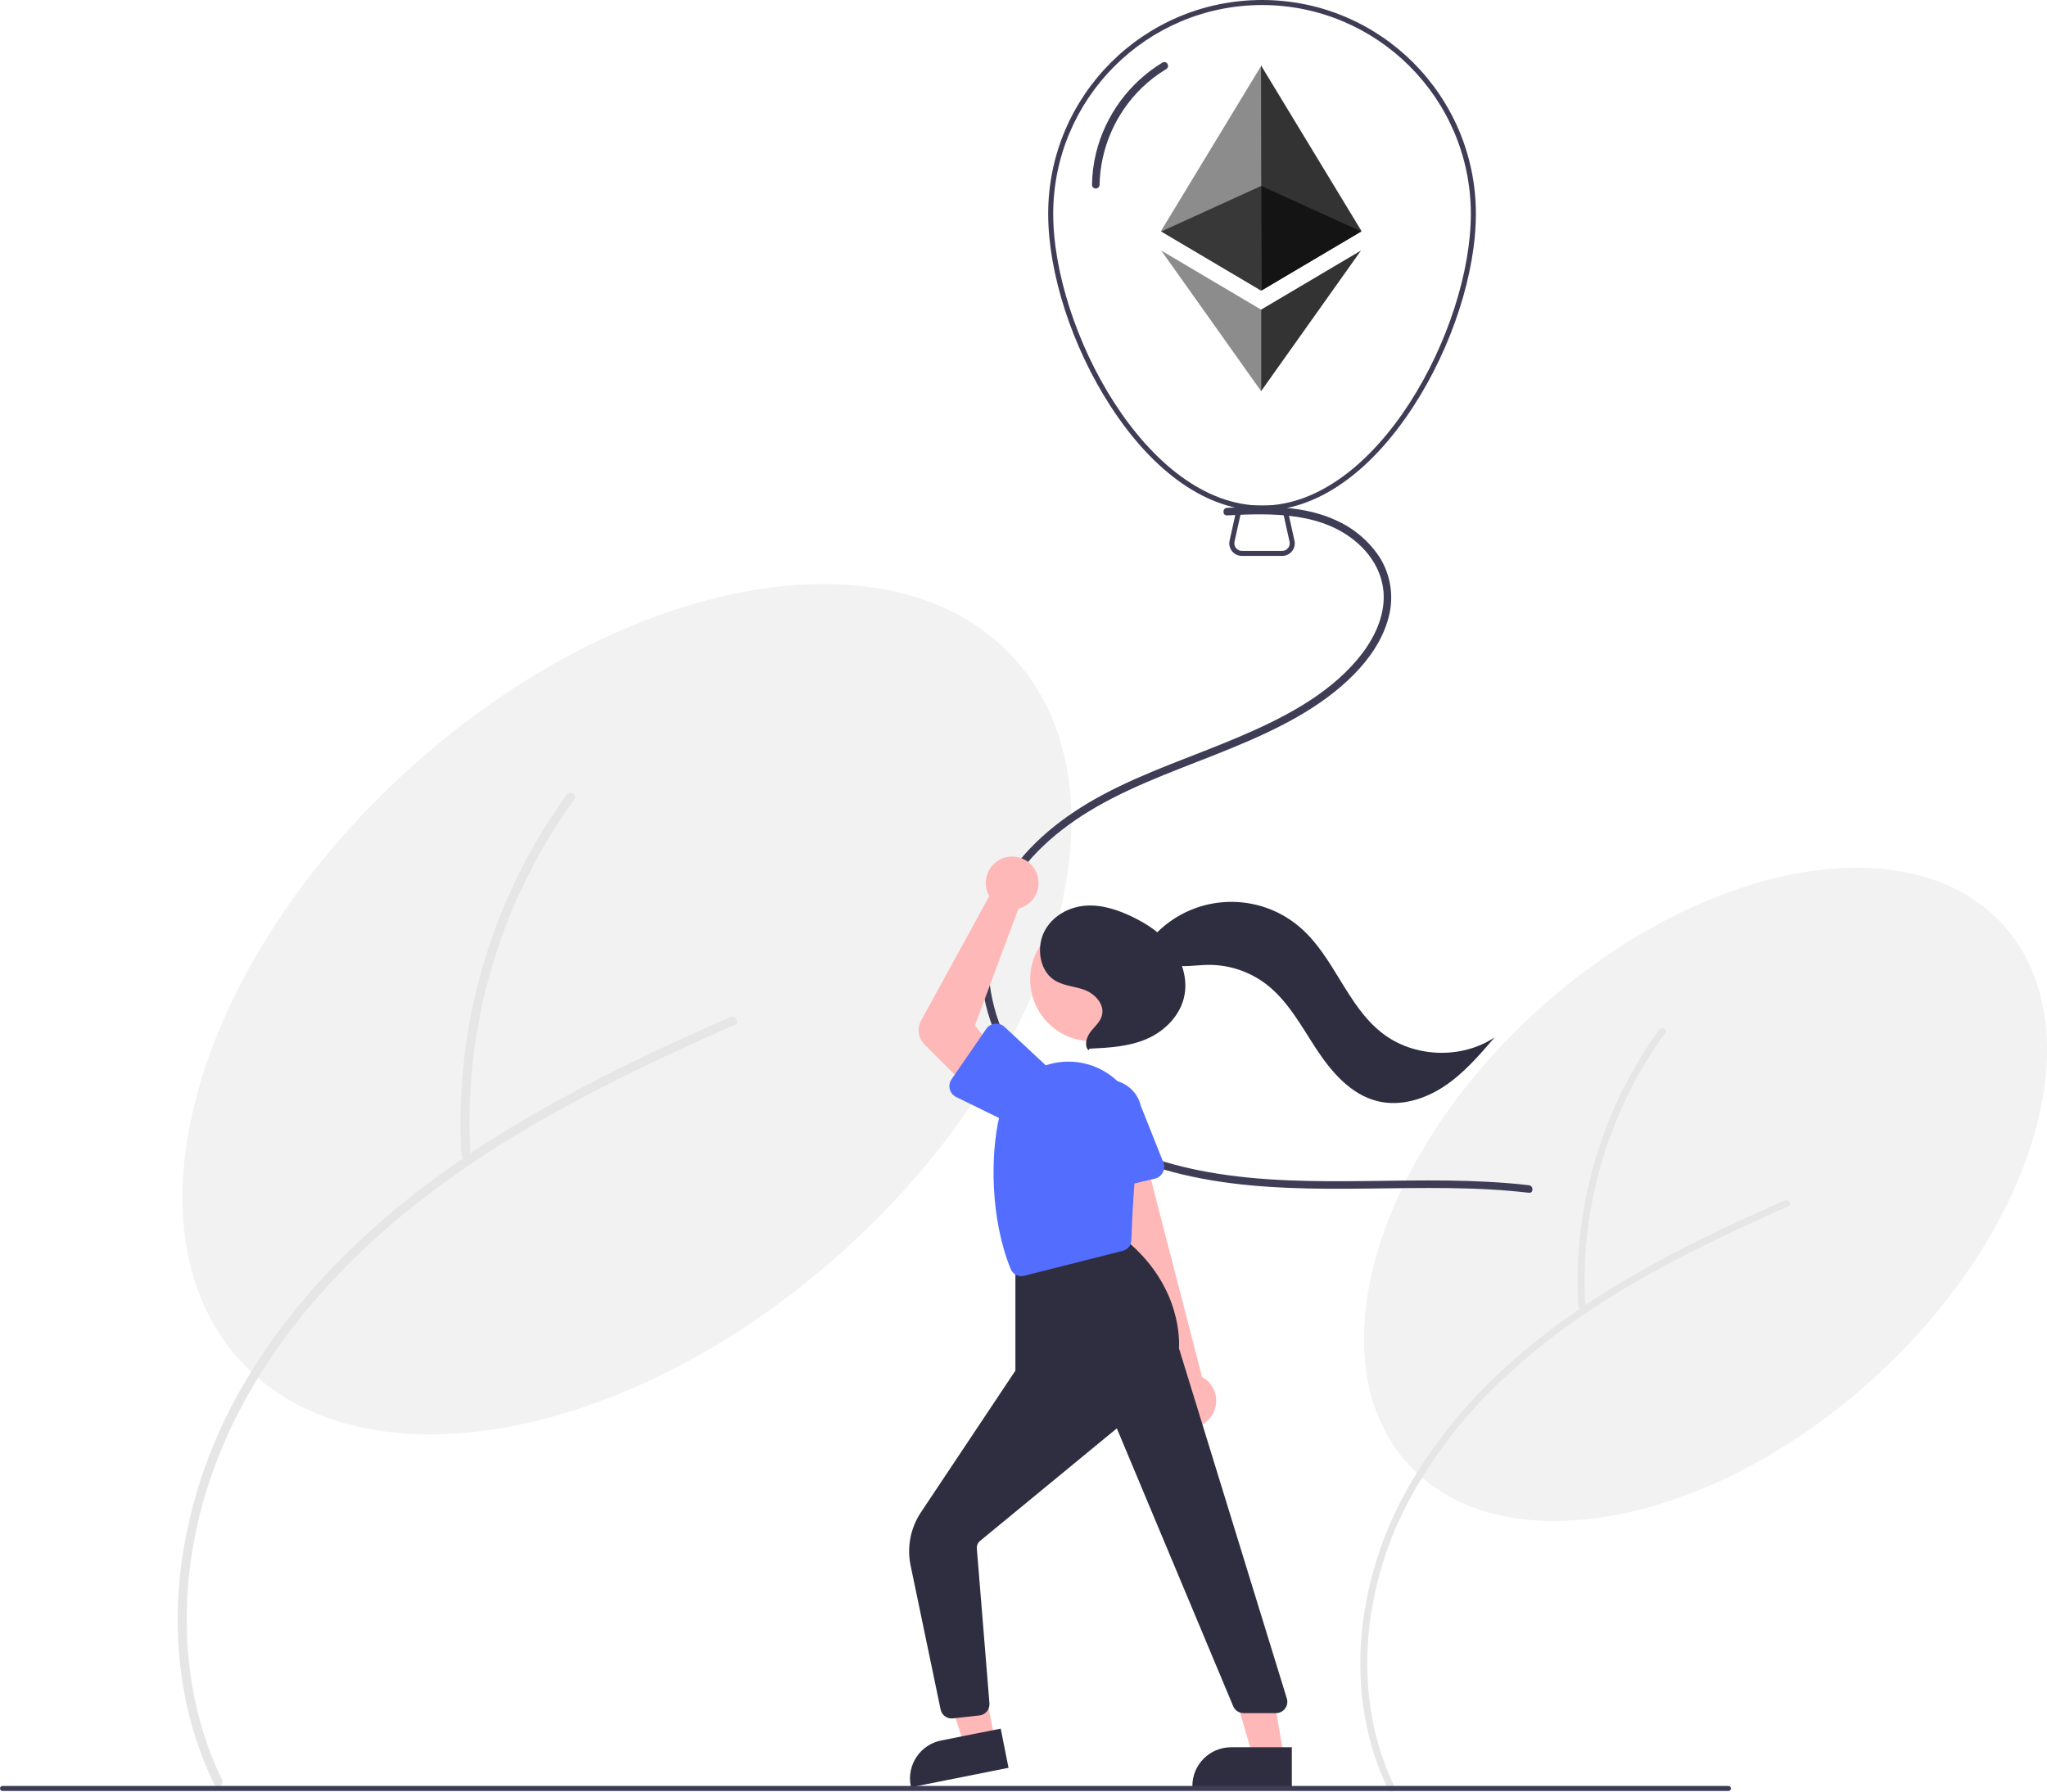
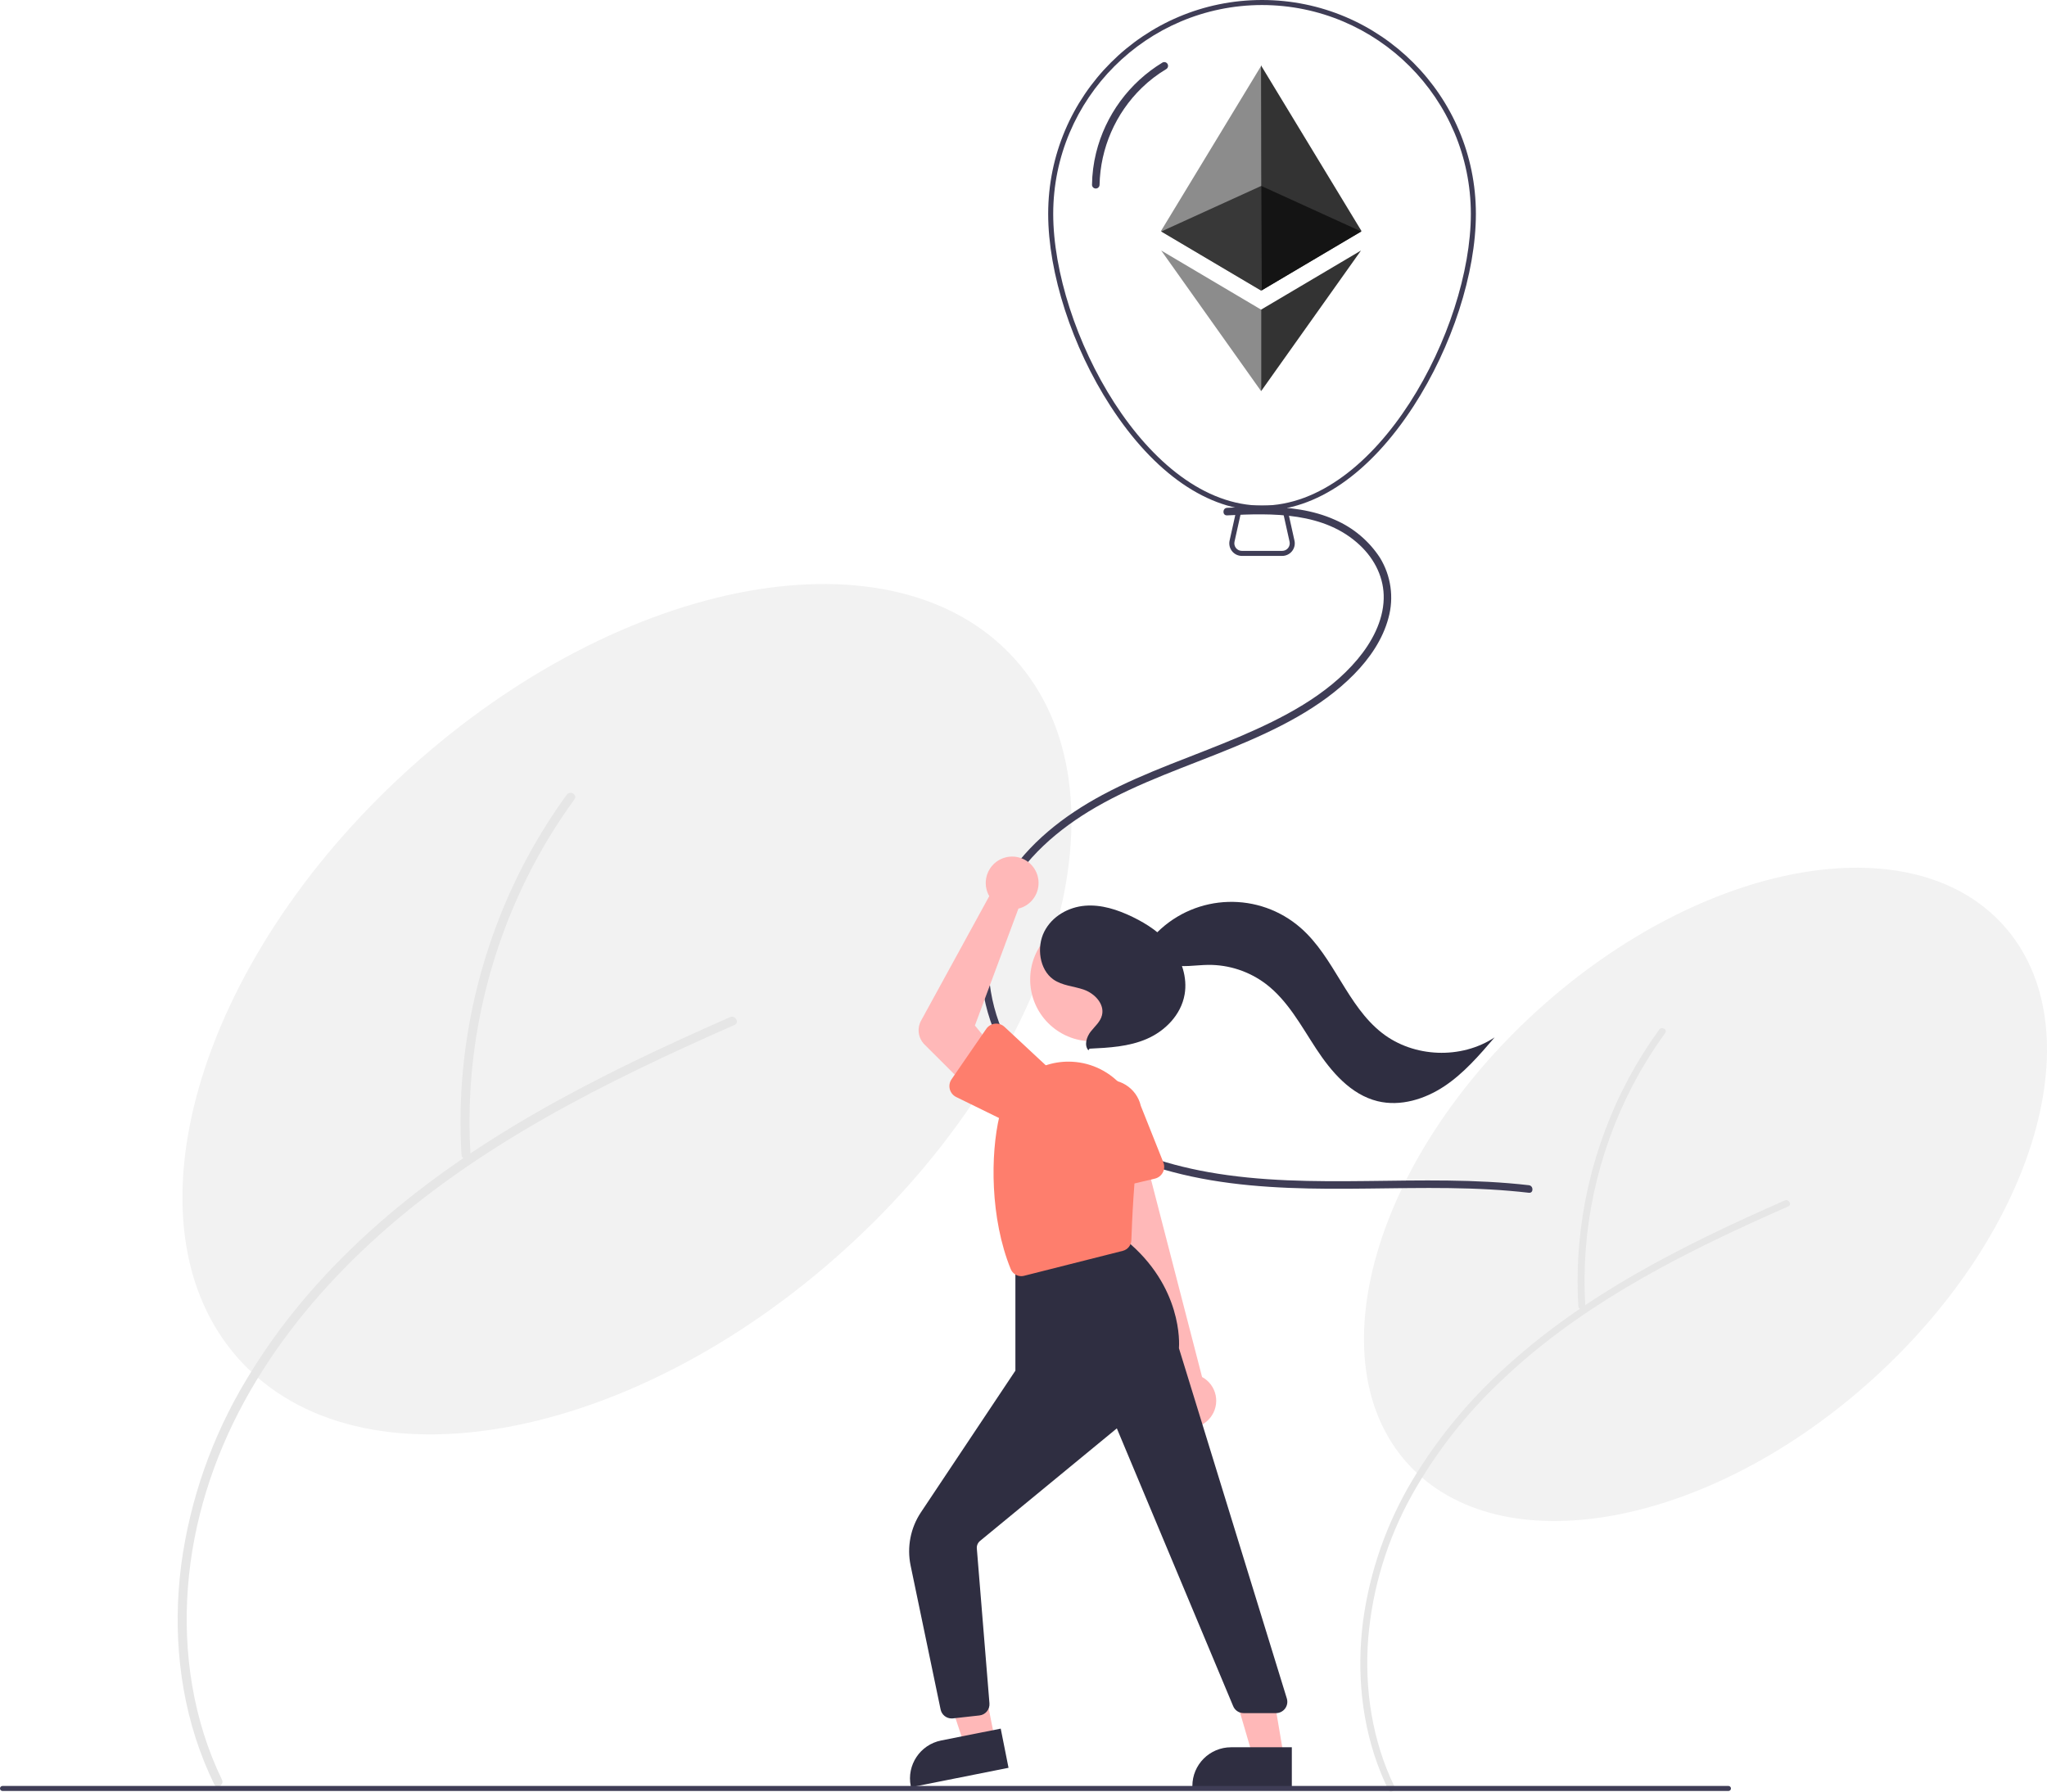
<svg xmlns="http://www.w3.org/2000/svg" data-name="Layer 1" width="813.618" height="712.259" viewBox="0 0 813.618 712.259">
  <ellipse cx="871.07" cy="568.692" rx="159.587" ry="99.054" transform="translate(-349.5705 637.6738) rotate(-42.14571)" fill="#f2f2f2" />
  <path d="M747.404,804.037c-8.813-18.205-11.933-38.717-10.399-58.8A141.306,141.306,0,0,1,754.277,688.398a189.389,189.389,0,0,1,35.495-45.52c14.8-14.177,31.489-26.213,49.049-36.732,18.542-11.108,38.026-20.547,57.736-29.379q3.685-1.651,7.38-3.276c1.617-.712.218-3.083-1.389-2.376-20.096,8.848-40.022,18.173-59.077,29.114-18.204,10.453-35.62,22.41-51.18,36.54a198.439,198.439,0,0,0-37.482,45.144A147.574,147.574,0,0,0,734.938,738.521c-2.57,20.173-.583,41.151,7.065,60.079q1.399,3.462,3.025,6.825c.771,1.593,3.145.2,2.376-1.389Z" transform="translate(-193.1909 -93.87075)" fill="#e6e6e6" />
  <path d="M823.301,613.162a166.254,166.254,0,0,1,3.356-44.757,168.994,168.994,0,0,1,15.092-42.295,166.2,166.2,0,0,1,13.296-21.525c1.044-1.433-1.342-2.808-2.376-1.389a168.917,168.917,0,0,0-21.498,40.002,171.781,171.781,0,0,0-10.199,44.278,166.132,166.132,0,0,0-.423,25.685c.107,1.759,2.859,1.771,2.752,0Z" transform="translate(-193.1909 -93.87075)" fill="#e6e6e6" />
  <ellipse cx="442.384" cy="495.08" rx="207.719" ry="128.929" transform="translate(-411.0159 330.9844) rotate(-42.14571)" fill="#f2f2f2" />
  <path d="M281.419,801.405c-11.47-23.695-15.532-50.394-13.535-76.534,1.984-25.975,10.006-51.172,22.481-73.982C302.446,628.8,318.414,609.027,336.565,591.64c19.264-18.453,40.987-34.119,63.842-47.811,24.134-14.458,49.494-26.744,75.149-38.24q4.796-2.149,9.606-4.265c2.105-.927.284-4.013-1.808-3.092-26.157,11.517-52.093,23.654-76.895,37.895-23.695,13.605-46.364,29.169-66.617,47.561-18.893,17.157-35.731,36.784-48.786,58.759A192.083,192.083,0,0,0,265.193,716.13c-3.345,26.257-.759,53.563,9.196,78.2q1.821,4.506,3.938,8.883c1.004,2.074,4.093.26,3.092-1.808Z" transform="translate(-193.1909 -93.87075)" fill="#e6e6e6" />
  <path d="M380.207,552.962a216.397,216.397,0,0,1,4.368-58.256,219.963,219.963,0,0,1,19.644-55.051,216.325,216.325,0,0,1,17.306-28.017c1.359-1.865-1.747-3.654-3.092-1.808a219.863,219.863,0,0,0-27.982,52.067,223.591,223.591,0,0,0-13.274,57.633,216.239,216.239,0,0,0-.55,33.431c.139,2.29,3.722,2.306,3.581,0Z" transform="translate(-193.1909 -93.87075)" fill="#e6e6e6" />
  <polygon points="501.384 26 461.414 91.898 501.298 115.501 501.384 26" fill="#8c8c8c" />
  <polygon points="461.549 92.033 501.298 73.916 501.249 115.529 461.549 92.033" fill="#383838" />
  <polygon points="501.211 26 541.182 91.898 501.298 115.501 501.211 26" fill="#333" />
  <polygon points="541.047 92.033 501.298 73.916 501.346 115.529 541.047 92.033" fill="#141414" />
  <polygon points="461.549 99.595 501.249 155.5 501.249 123.091 461.549 99.595" fill="#8c8c8c" />
  <polygon points="540.95 99.595 501.249 155.5 501.249 123.091 540.95 99.595" fill="#333" />
  <path d="M694.809,296.871c-21.472,0-42.864-14.759-60.236-41.559-15.275-23.565-24.764-52.855-24.764-76.441a85,85,0,1,1,170,0c0,23.585-9.489,52.876-24.764,76.441C737.673,282.111,716.281,296.871,694.809,296.871Zm0-201a83.094,83.094,0,0,0-83,83c0,45.808,37.184,116,83,116s83-70.192,83-116A83.094,83.094,0,0,0,694.809,95.871Z" transform="translate(-193.1909 -93.87075)" fill="#3f3d56" />
  <path d="M702.822,314.871H686.796a5,5,0,0,1-4.881-6.084l3.092-13.916H704.611l3.092,13.916a5,5,0,0,1-4.881,6.084Zm-16.211-18-2.744,12.349a3,3,0,0,0,2.929,3.651h16.027a3,3,0,0,0,2.929-3.651l-2.744-12.349Z" transform="translate(-193.1909 -93.87075)" fill="#3f3d56" />
  <path d="M655.249,118.732a58.44,58.44,0,0,0-26.396,35.908,56.195,56.195,0,0,0-1.625,12.732,1.501,1.501,0,0,0,3,0,55.385,55.385,0,0,1,16.821-38.607,52.632,52.632,0,0,1,9.713-7.442,1.501,1.501,0,0,0-1.514-2.59Z" transform="translate(-193.1909 -93.87075)" fill="#3f3d56" />
  <path d="M680.917,298.755c18.123-.928,38.745-1.422,52.869,11.946,5.891,5.576,9.608,13.048,9.384,21.261-.244,8.938-4.789,17.312-10.422,24.027-12.126,14.456-29.91,23.494-46.964,30.779-18.126,7.743-37.009,13.789-54.424,23.132C616.068,418.103,601.815,429.176,592.578,444.093a62.483,62.483,0,0,0-8.856,23.756,67.385,67.385,0,0,0,1.263,25.372c4.068,17.014,14.083,32.05,27.429,43.224,13.505,11.307,29.866,18.836,46.816,23.335,20.122,5.34,41.088,6.549,61.821,6.67,21.413.125,42.843-.923,64.241.277,5.205.292,10.401.723,15.579,1.323,1.914.222,1.898-2.78,0-3-21.377-2.477-42.921-1.91-64.394-1.667-21.051.238-42.281.165-63.071-3.552-17.925-3.205-35.5-9.211-50.703-19.397-14.562-9.757-26.431-23.439-32.436-40.041-5.866-16.217-5.805-34.164,2.05-49.71,7.865-15.566,21.585-27.342,36.494-35.935,17.205-9.916,36.149-16.122,54.426-23.683C700.5,383.923,718.157,375.407,731.418,361.906c6.141-6.253,11.401-13.862,13.653-22.424a30.333,30.333,0,0,0-3.403-23.901,40.577,40.577,0,0,0-17.846-15.045c-8.803-3.966-18.57-5.11-28.14-5.206-4.925-.05-9.847.174-14.764.426-1.921.098-1.933,3.099,0,3Z" transform="translate(-193.1909 -93.87075)" fill="#3f3d56" />
  <polygon points="395.471 691.743 383.447 694.137 368.491 648.9 386.237 645.366 395.471 691.743" fill="#ffb8b8" />
  <path d="M594.049,796.659l-38.769,7.72-.098-.49a15.386,15.386,0,0,1,12.085-18.095l.001-0,23.679-4.715Z" transform="translate(-193.1909 -93.87075)" fill="#2f2e41" />
  <polygon points="510.334 698.624 498.074 698.623 484.242 651.335 502.336 651.336 510.334 698.624" fill="#ffb8b8" />
  <path d="M706.651,804.379l-39.531-.001v-.5a15.386,15.386,0,0,1,15.386-15.386h.001l24.144.001Z" transform="translate(-193.1909 -93.87075)" fill="#2f2e41" />
  <path d="M674.26,657.433a10.743,10.743,0,0,0-3.285-16.142l-24.492-94.73-21.303,9.589L655.953,646.252a10.801,10.801,0,0,0,18.307,11.181Z" transform="translate(-193.1909 -93.87075)" fill="#ffb8b8" />
-   <path d="M652.212,562.435l-23.677,5.592a4.817,4.817,0,0,1-5.907-4.279L620.574,539.58a13.377,13.377,0,0,1,26.056-6.073l8.95,22.458a4.817,4.817,0,0,1-3.368,6.47Z" transform="translate(-193.1909 -93.87075)" fill="#536dfe" />
+   <path d="M652.212,562.435l-23.677,5.592a4.817,4.817,0,0,1-5.907-4.279L620.574,539.58a13.377,13.377,0,0,1,26.056-6.073l8.95,22.458a4.817,4.817,0,0,1-3.368,6.47Z" transform="translate(-193.1909 -93.87075)" fill="#fe7e6d" />
  <path d="M571.443,777.038a4.48,4.48,0,0,1-4.394-3.584l-11.929-57.258a27.932,27.932,0,0,1,4.079-21.062l37.581-56.371V596.515l43.628-9.831.188.153c22.632,18.48,21.33,41.263,21.19,43.023L704.663,769.089a4.5,4.5,0,0,1-4.301,5.825H687.488a4.479,4.479,0,0,1-4.178-2.829l-46.211-110.374-54.386,44.76a3.503,3.503,0,0,0-1.264,2.986l5.015,61.545a4.477,4.477,0,0,1-3.988,4.838l-10.524,1.17A4.703,4.703,0,0,1,571.443,777.038Z" transform="translate(-193.1909 -93.87075)" fill="#2f2e41" />
  <circle cx="434.022" cy="389.394" r="24.561" fill="#ffb8b8" />
-   <path d="M599.104,601.201a4.52,4.52,0,0,1-4.178-2.793c-8.227-20.2-8.091-45.714-4.483-60.871a28.18,28.18,0,0,1,28.96-21.572h0a28.222,28.222,0,0,1,26.418,32.292c-1.923,13.034-2.704,31.393-2.951,38.68a4.512,4.512,0,0,1-3.395,4.201l-39.274,9.927A4.457,4.457,0,0,1,599.104,601.201Z" transform="translate(-193.1909 -93.87075)" fill="#536dfe" />
+   <path d="M599.104,601.201a4.52,4.52,0,0,1-4.178-2.793c-8.227-20.2-8.091-45.714-4.483-60.871a28.18,28.18,0,0,1,28.96-21.572h0a28.222,28.222,0,0,1,26.418,32.292c-1.923,13.034-2.704,31.393-2.951,38.68a4.512,4.512,0,0,1-3.395,4.201l-39.274,9.927A4.457,4.457,0,0,1,599.104,601.201Z" transform="translate(-193.1909 -93.87075)" fill="#fe7e6d" />
  <path d="M599.555,454.575a10.526,10.526,0,0,1-1.578.509l-17.296,46.48,7.663,9.297-12.519,13.399L560.661,509.119a8,8,0,0,1-1.365-9.504l27.095-49.49a10.497,10.497,0,1,1,13.164,4.449Z" transform="translate(-193.1909 -93.87075)" fill="#ffb8b8" />
-   <path d="M571.403,522.928l13.795-20.038a4.817,4.817,0,0,1,7.251-.793l17.746,16.533a13.377,13.377,0,0,1-15.236,21.993l-21.71-10.638a4.817,4.817,0,0,1-1.847-7.056Z" transform="translate(-193.1909 -93.87075)" fill="#536dfe" />
+   <path d="M571.403,522.928l13.795-20.038a4.817,4.817,0,0,1,7.251-.793l17.746,16.533a13.377,13.377,0,0,1-15.236,21.993l-21.71-10.638a4.817,4.817,0,0,1-1.847-7.056Z" transform="translate(-193.1909 -93.87075)" fill="#fe7e6d" />
  <path d="M625.799,511.414c-1.77-1.963-.735-5.334.902-7.428s3.849-3.873,4.495-6.529c1.099-4.523-3.003-8.647-7.095-10.108s-8.677-1.575-12.281-4.138c-5.462-3.885-6.707-12.739-3.569-18.957s9.699-9.784,16.21-10.317,12.982,1.584,18.941,4.481c5.764,2.802,11.324,6.453,15.374,11.714s6.434,12.332,5.263,19.071c-1.429,8.23-7.878,14.583-15.043,17.685s-15.039,3.51-22.745,3.881Z" transform="translate(-193.1909 -93.87075)" fill="#2f2e41" />
  <path d="M653.143,464.522a41.876,41.876,0,0,1,57.087-1.716c13.293,11.667,18.361,30.881,32.315,41.749,12.562,9.785,31.425,10.514,44.705,1.727-6.064,7.084-12.233,14.262-19.996,19.427s-17.465,8.149-26.522,5.933c-10.633-2.601-18.37-11.655-24.378-20.805s-11.304-19.173-20.016-25.801a37.472,37.472,0,0,0-22.949-7.58c-5.068.062-10.24,1.15-15.137-.156s-9.395-6.301-7.764-11.099Z" transform="translate(-193.1909 -93.87075)" fill="#2f2e41" />
  <path d="M880.191,805.871h-686a1,1,0,1,1,0-2h686a1,1,0,0,1,0,2Z" transform="translate(-193.1909 -93.87075)" fill="#3f3d56" />
</svg>
